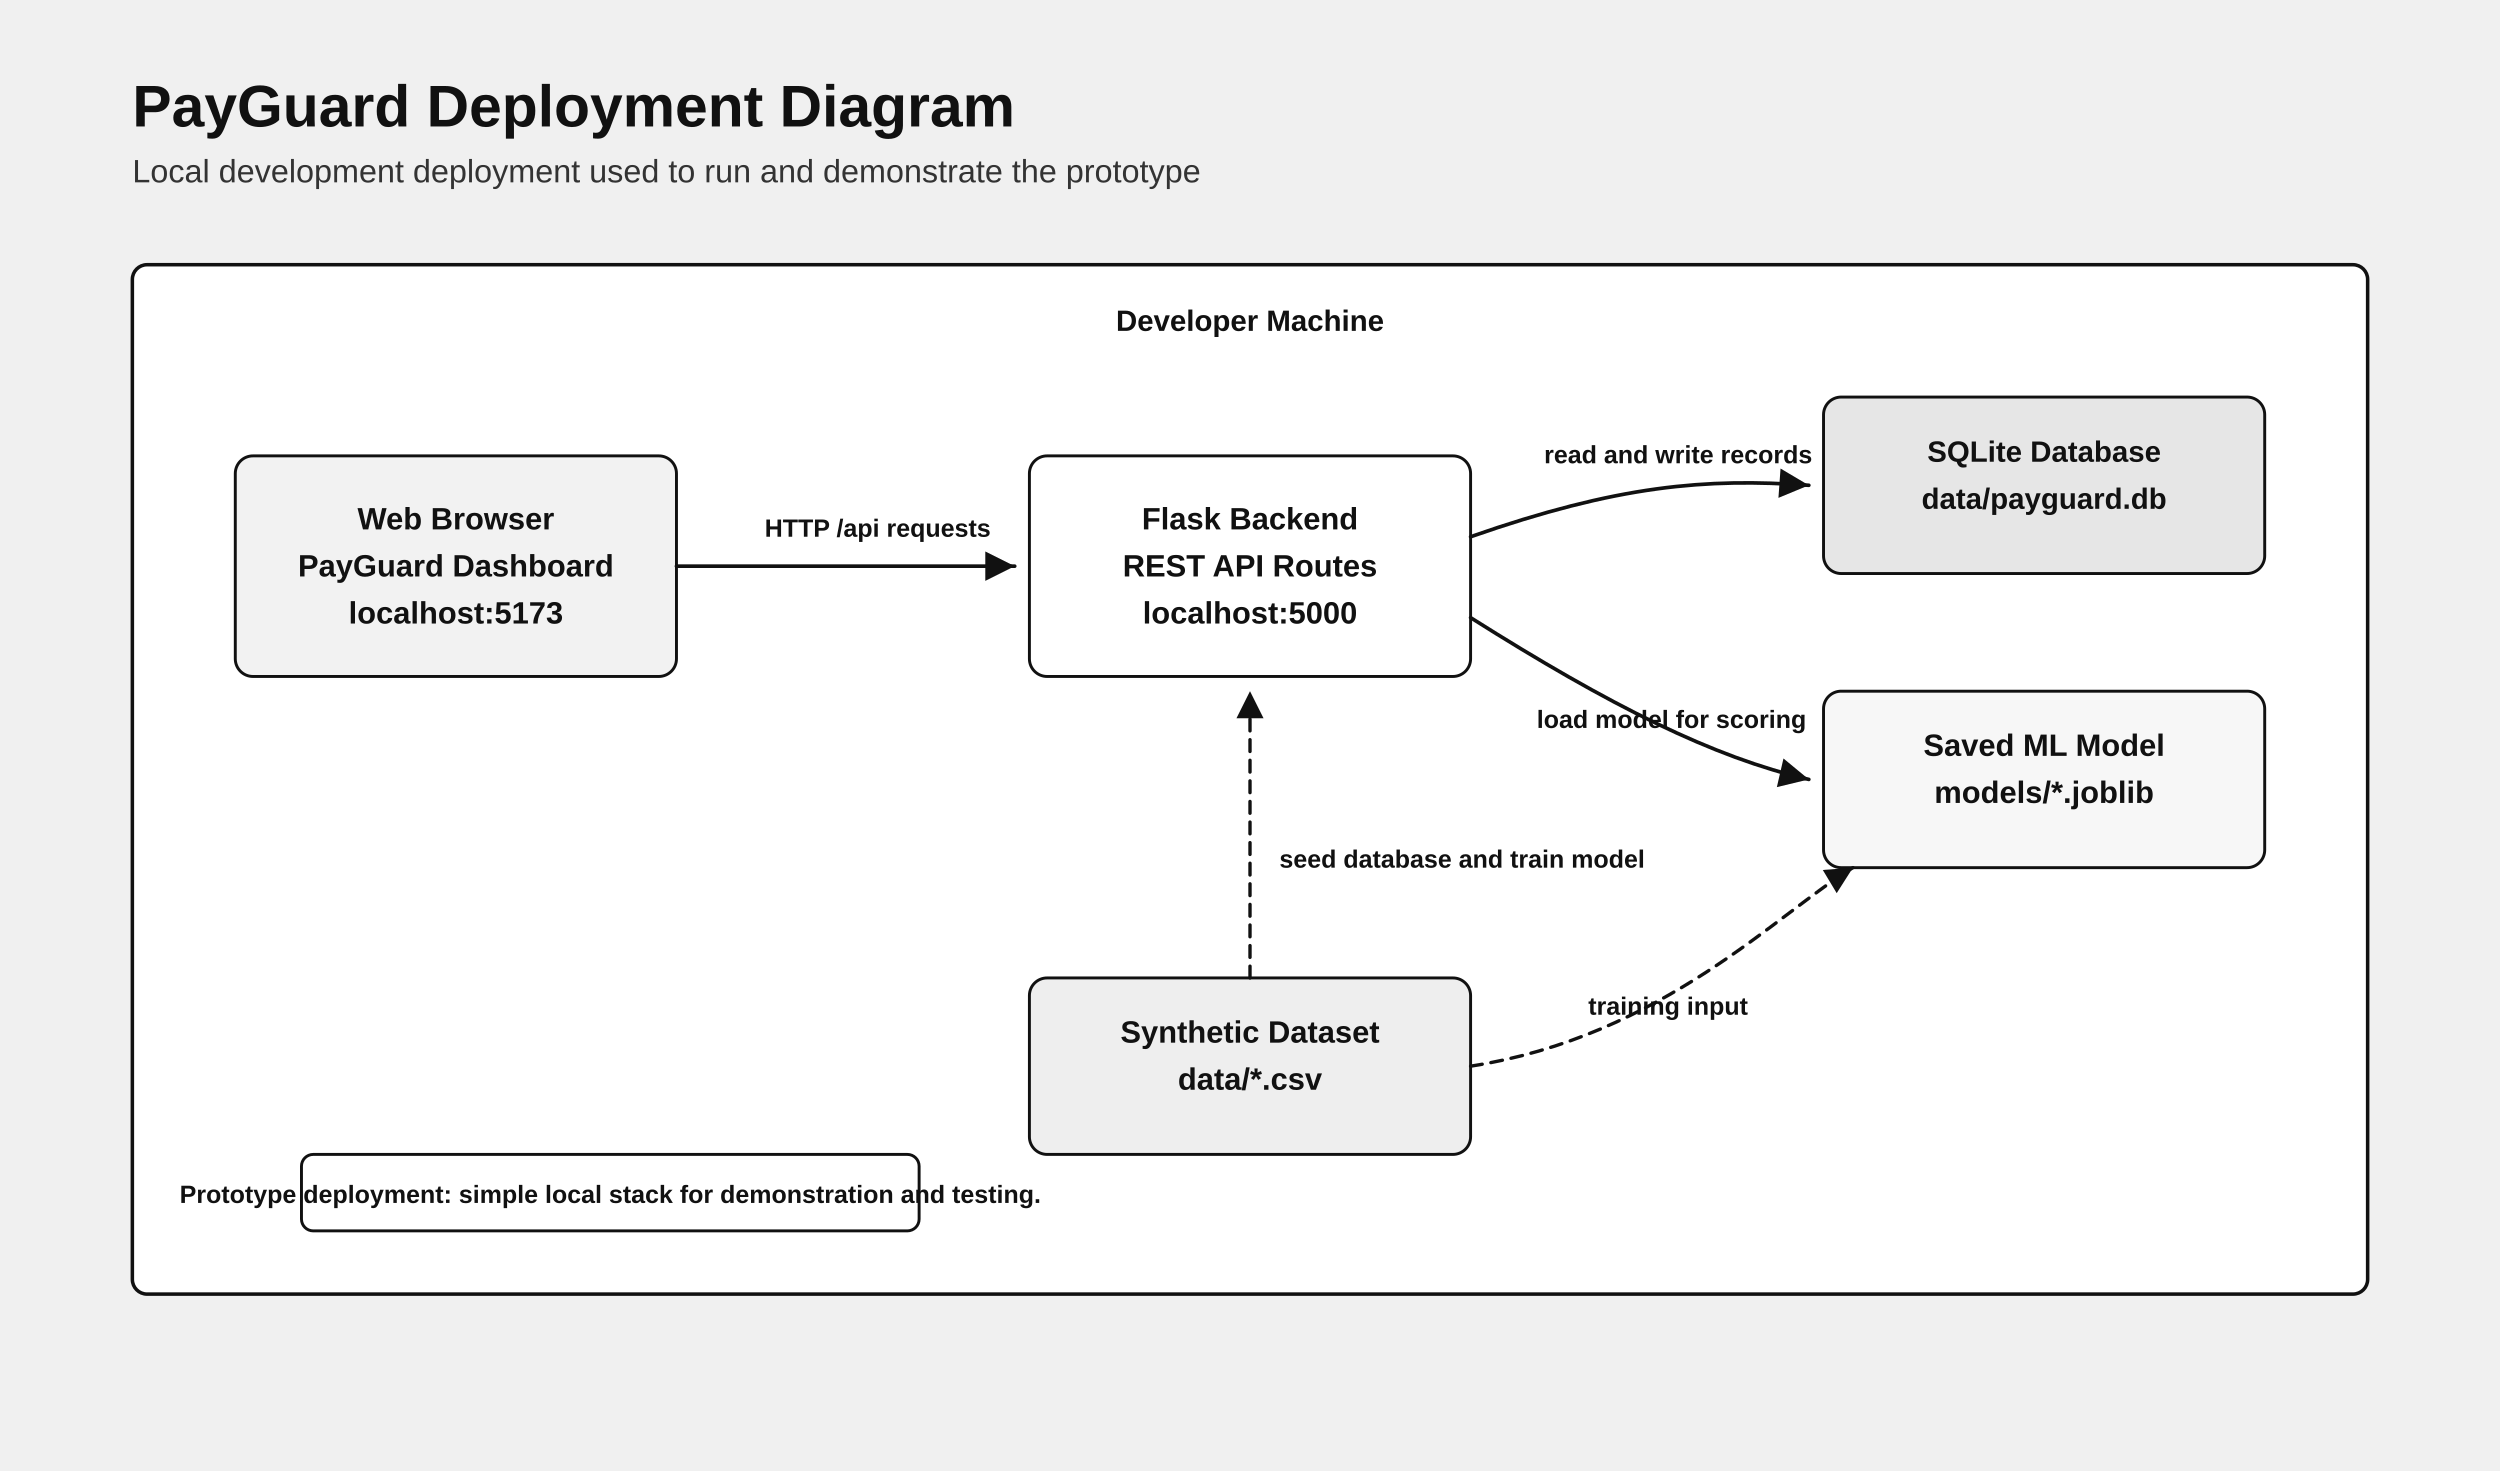
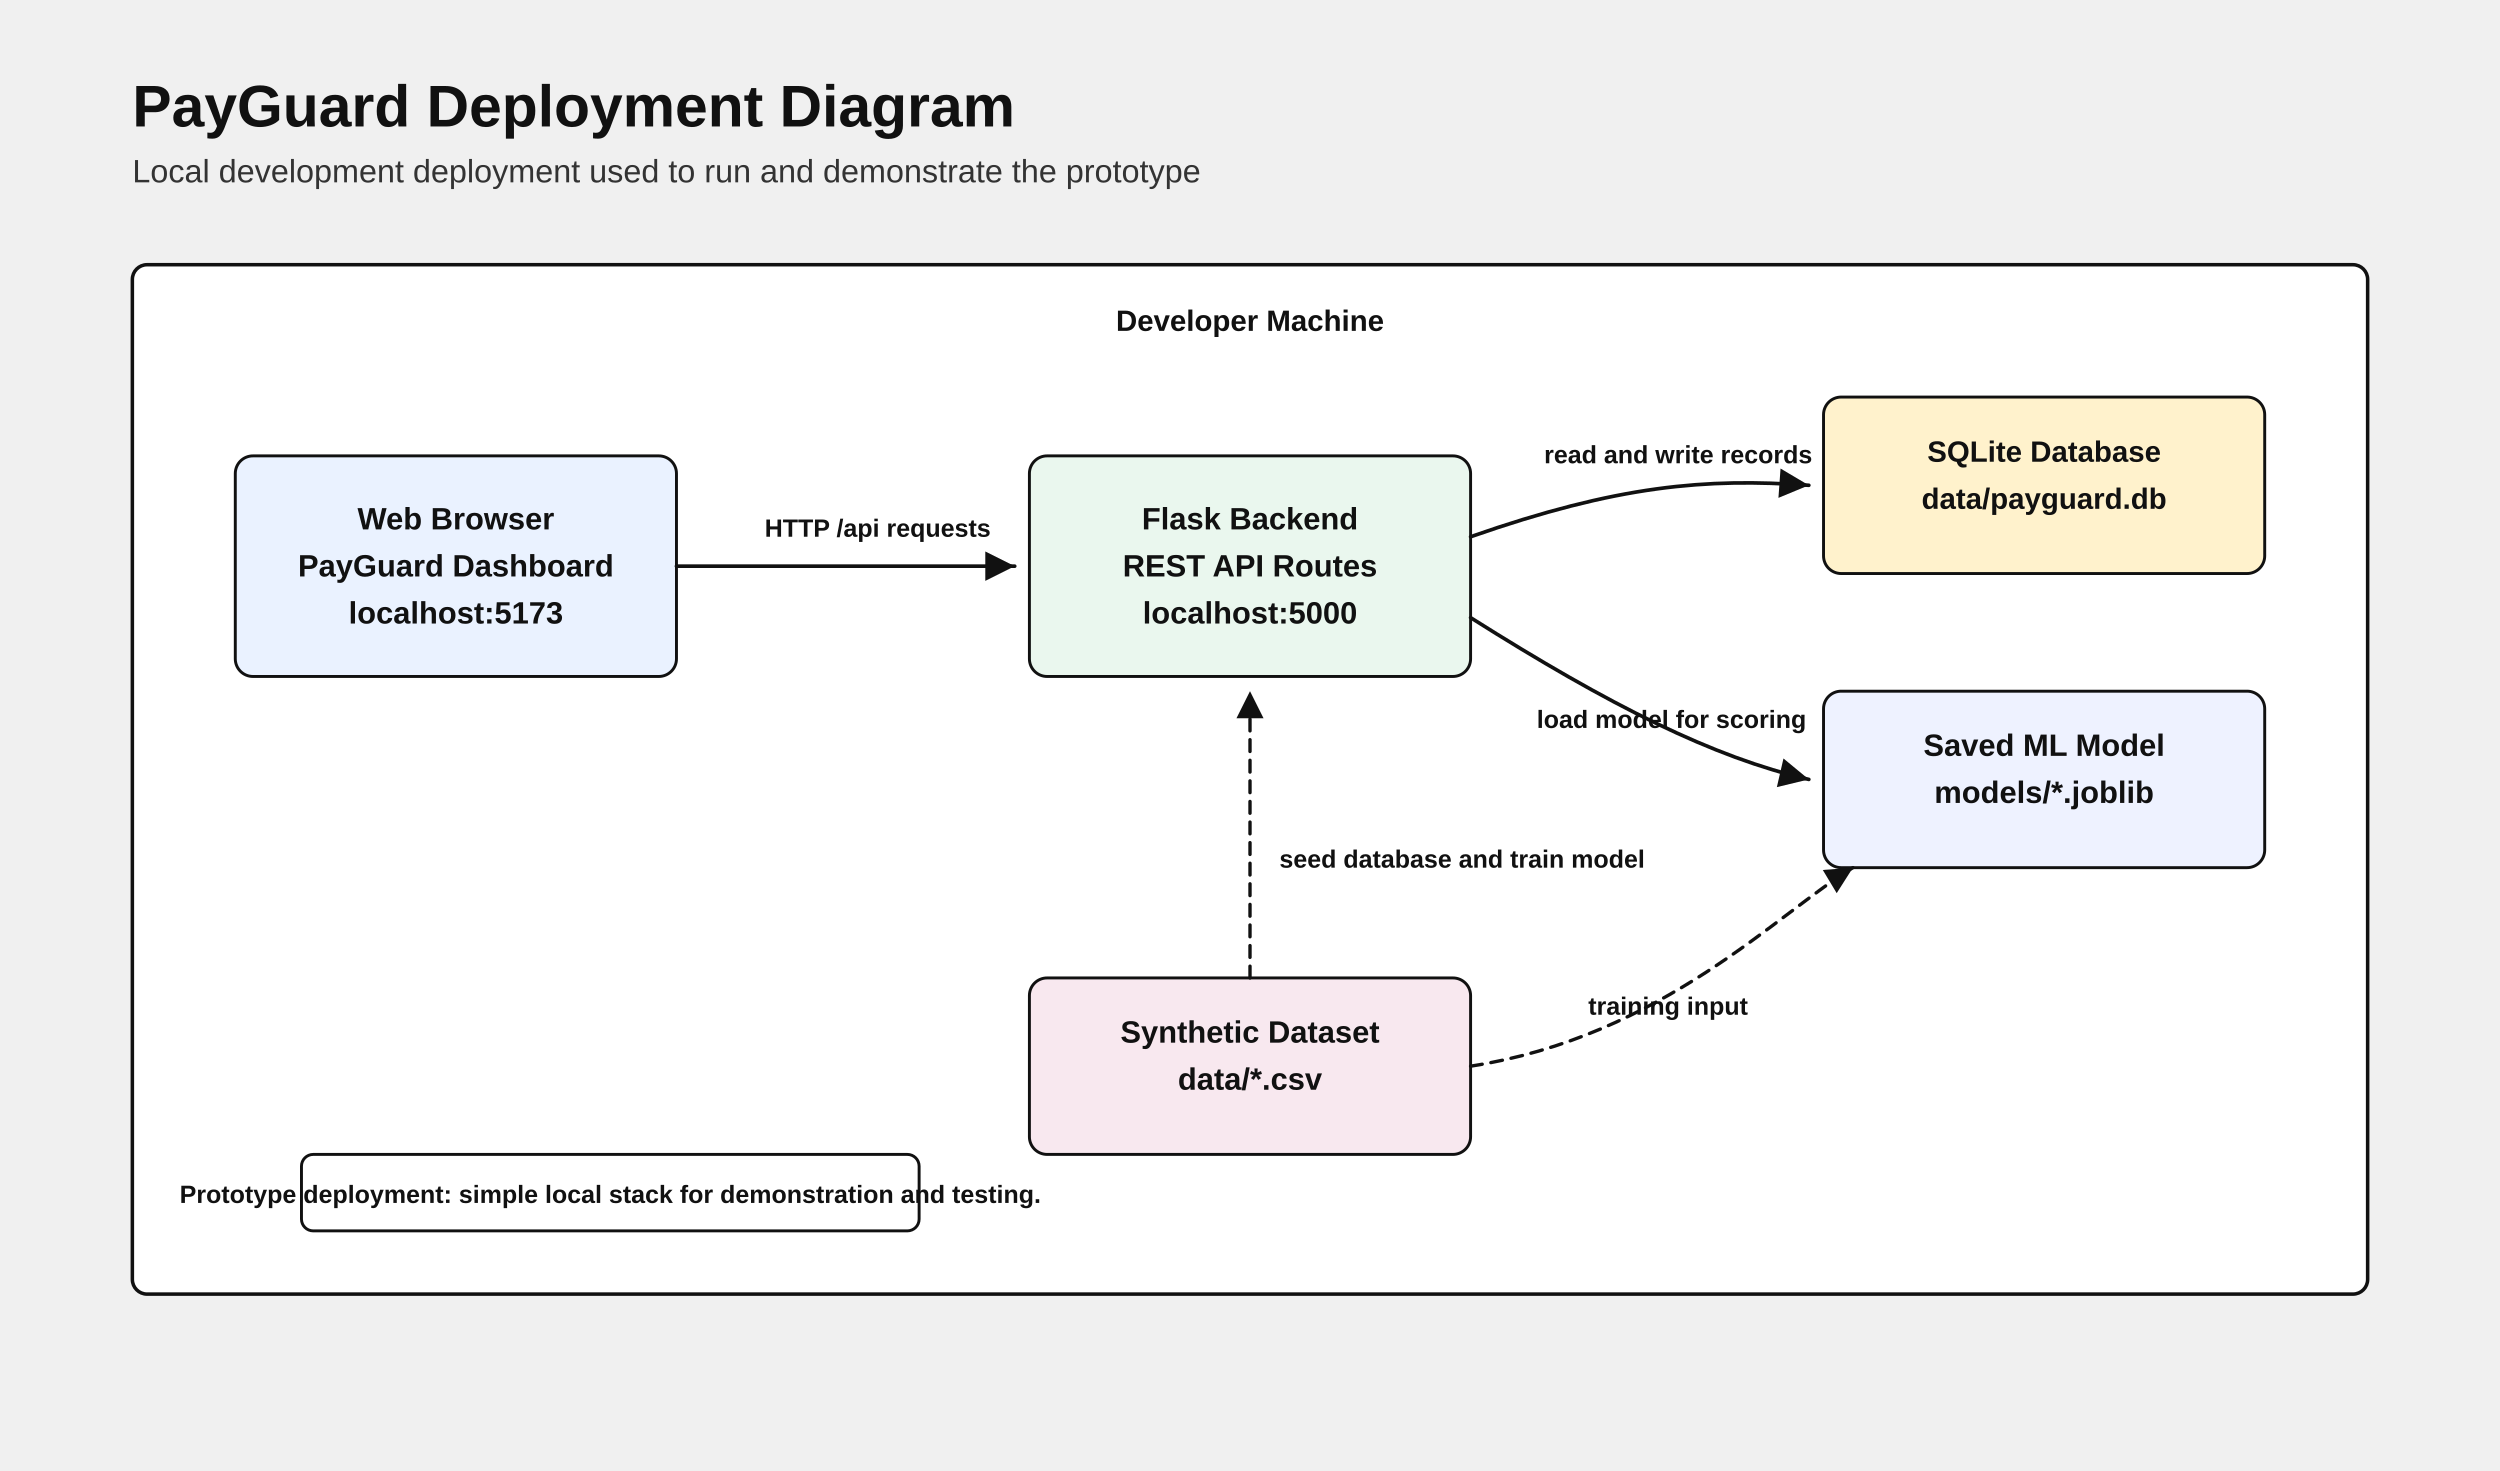
<svg xmlns="http://www.w3.org/2000/svg" width="1700" height="1000" viewBox="0 0 1700 1000" role="img" aria-labelledby="title desc">
  <defs>
    <marker id="arrow" markerWidth="12" markerHeight="12" refX="10" refY="6" orient="auto">
      <path d="M2 2 L10 6 L2 10 Z" fill="#111111" />
    </marker>
    <style>
-       .title{fill:#111111;font-family:Calibri,Arial,sans-serif;font-size:40px;font-weight:700}.subtitle{fill:#333333;font-family:Calibri,Arial,sans-serif;font-size:22px}.node{fill:#ffffff;stroke:#111111;stroke-width:2.4}.blue{fill:#f2f2f2;stroke:#111111;stroke-width:2}.green{fill:#ffffff;stroke:#111111;stroke-width:2}.orange{fill:#e6e6e6;stroke:#111111;stroke-width:2}.purple{fill:#f7f7f7;stroke:#111111;stroke-width:2}.pink{fill:#eeeeee;stroke:#111111;stroke-width:2}.textLight { fill: #111111;font-family:Calibri,Arial,sans-serif;font-size:21px;font-weight:700}.textDark{fill:#111111;font-family:Calibri,Arial,sans-serif;font-size:20px;font-weight:700}.small{fill:#111111;font-family:Calibri,Arial,sans-serif;font-size:17px;font-weight:600}.line{stroke:#111111;stroke-width:2.5;fill:none;marker-end:url(#arrow);stroke-linecap:round;stroke-linejoin:round}.dash{stroke:#111111;stroke-width:2.3;fill:none;marker-end:url(#arrow);stroke-dasharray:8 6;stroke-linecap:round;stroke-linejoin:round}
+       .title{fill:#111111;font-family:Calibri,Arial,sans-serif;font-size:40px;font-weight:700}.subtitle{fill:#333333;font-family:Calibri,Arial,sans-serif;font-size:22px}.node{fill:#ffffff;stroke:#111111;stroke-width:2.4}.blue{fill:#eaf2ff;stroke:#111111;stroke-width:2}.green{fill:#eaf7ee;stroke:#111111;stroke-width:2}.orange{fill:#fff2cc;stroke:#111111;stroke-width:2}.purple{fill:#eef2ff;stroke:#111111;stroke-width:2}.pink{fill:#f8e8ef;stroke:#111111;stroke-width:2}.textLight { fill: #111111;font-family:Calibri,Arial,sans-serif;font-size:21px;font-weight:700}.textDark{fill:#111111;font-family:Calibri,Arial,sans-serif;font-size:20px;font-weight:700}.small{fill:#111111;font-family:Calibri,Arial,sans-serif;font-size:17px;font-weight:600}.line{stroke:#111111;stroke-width:2.5;fill:none;marker-end:url(#arrow);stroke-linecap:round;stroke-linejoin:round}.dash{stroke:#111111;stroke-width:2.3;fill:none;marker-end:url(#arrow);stroke-dasharray:8 6;stroke-linecap:round;stroke-linejoin:round}
    </style>
  </defs>
  <text x="90" y="86" class="title">PayGuard Deployment Diagram</text>
  <text x="90" y="124" class="subtitle">Local development deployment used to run and demonstrate the prototype</text>
  <rect x="90" y="180" width="1520" height="700" rx="10" class="node" />
  <text x="850" y="225" class="textDark" text-anchor="middle">Developer Machine</text>
  <rect x="160" y="310" width="300" height="150" rx="12" class="blue" />
  <text x="310" y="360" class="textLight" text-anchor="middle">Web Browser</text>
  <text x="310" y="392" class="textLight" text-anchor="middle">PayGuard Dashboard</text>
  <text x="310" y="424" class="textLight" text-anchor="middle">localhost:5173</text>
  <rect x="700" y="310" width="300" height="150" rx="12" class="green" />
  <text x="850" y="360" class="textLight" text-anchor="middle">Flask Backend</text>
  <text x="850" y="392" class="textLight" text-anchor="middle">REST API Routes</text>
  <text x="850" y="424" class="textLight" text-anchor="middle">localhost:5000</text>
  <rect x="1240" y="270" width="300" height="120" rx="12" class="orange" />
  <text x="1390" y="314" class="textDark" text-anchor="middle">SQLite Database</text>
  <text x="1390" y="346" class="textDark" text-anchor="middle">data/payguard.db</text>
  <rect x="1240" y="470" width="300" height="120" rx="12" class="purple" />
  <text x="1390" y="514" class="textLight" text-anchor="middle">Saved ML Model</text>
  <text x="1390" y="546" class="textLight" text-anchor="middle">models/*.joblib</text>
  <rect x="700" y="665" width="300" height="120" rx="12" class="pink" />
  <text x="850" y="709" class="textLight" text-anchor="middle">Synthetic Dataset</text>
  <text x="850" y="741" class="textLight" text-anchor="middle">data/*.csv</text>
  <path d="M460 385 H690" class="line" />
  <text x="520" y="365" class="small">HTTP /api requests</text>
  <path d="M1000 365 C1100 330 1160 325 1230 330" class="line" />
  <text x="1050" y="315" class="small">read and write records</text>
  <path d="M1000 420 C1095 480 1165 515 1230 530" class="line" />
  <text x="1045" y="495" class="small">load model for scoring</text>
  <path d="M850 665 V470" class="dash" />
  <text x="870" y="590" class="small">seed database and train model</text>
  <path d="M1000 725 C1130 705 1210 620 1260 590" class="dash" />
  <text x="1080" y="690" class="small">training input</text>
  <rect x="205" y="785" width="420" height="52" rx="8" fill="#ffffff" stroke="#111111" stroke-width="2" />
  <text x="415" y="818" class="small" text-anchor="middle">Prototype deployment: simple local stack for demonstration and testing.</text>
</svg>
